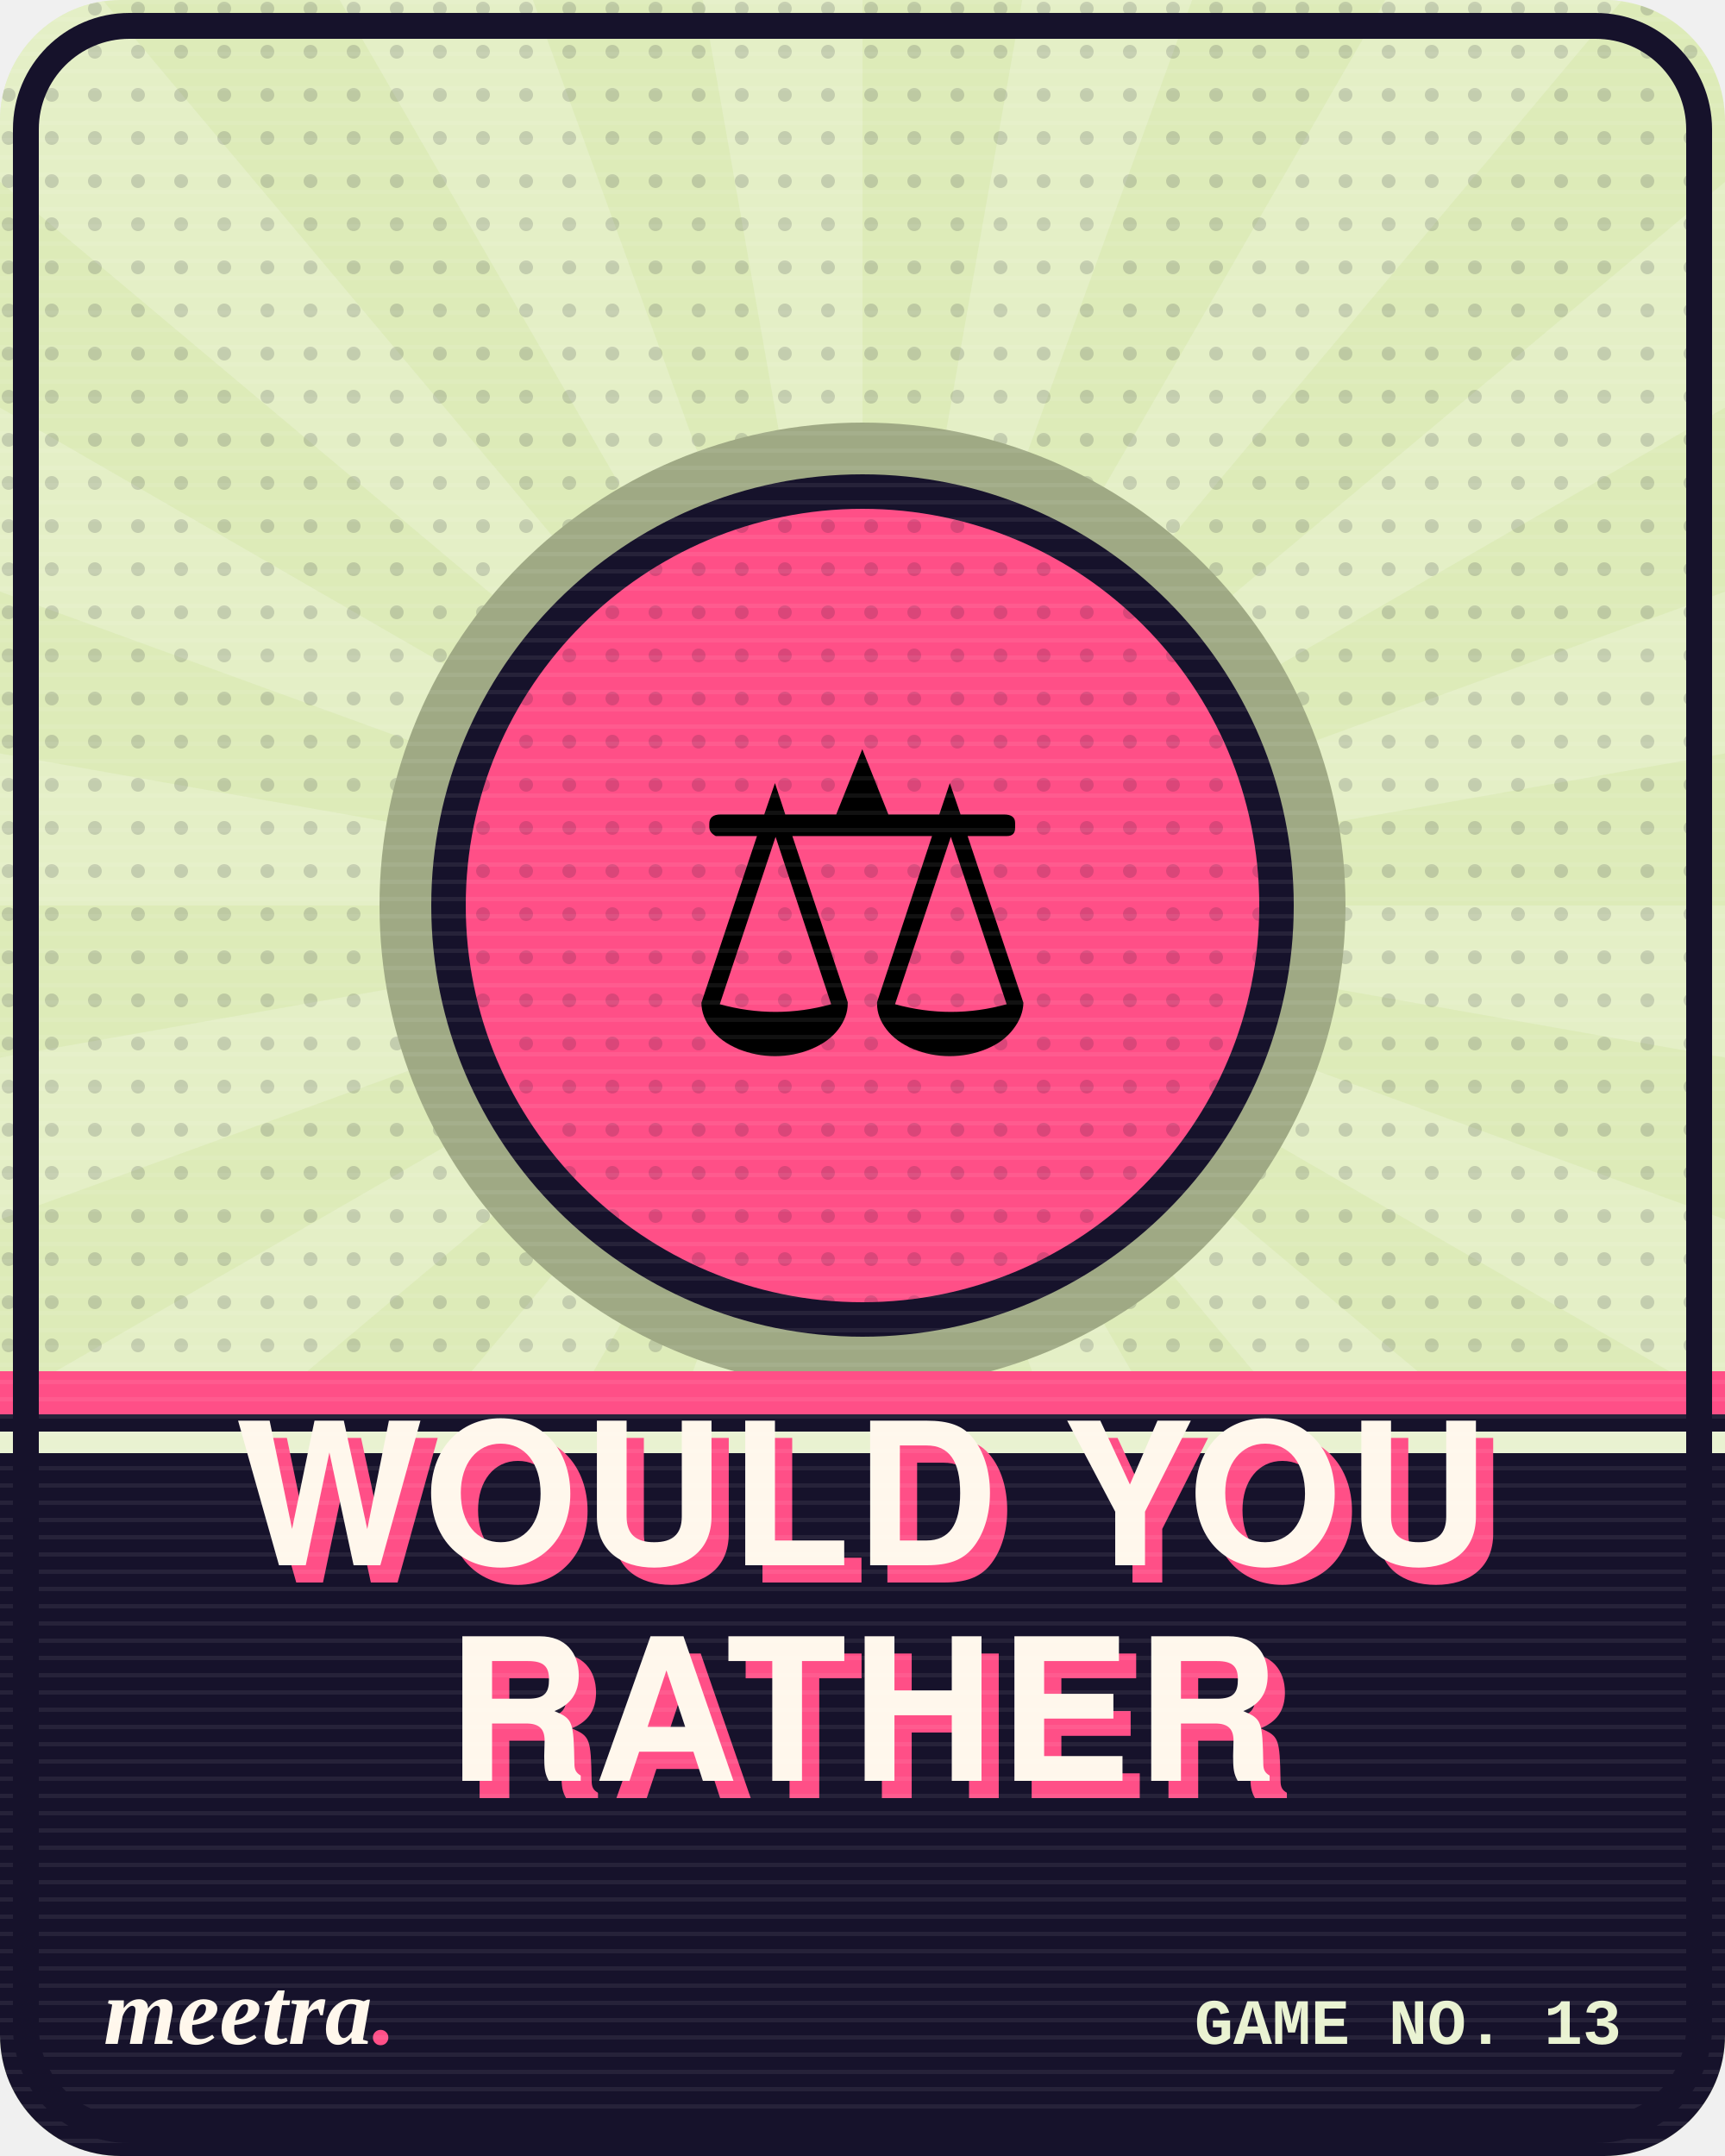
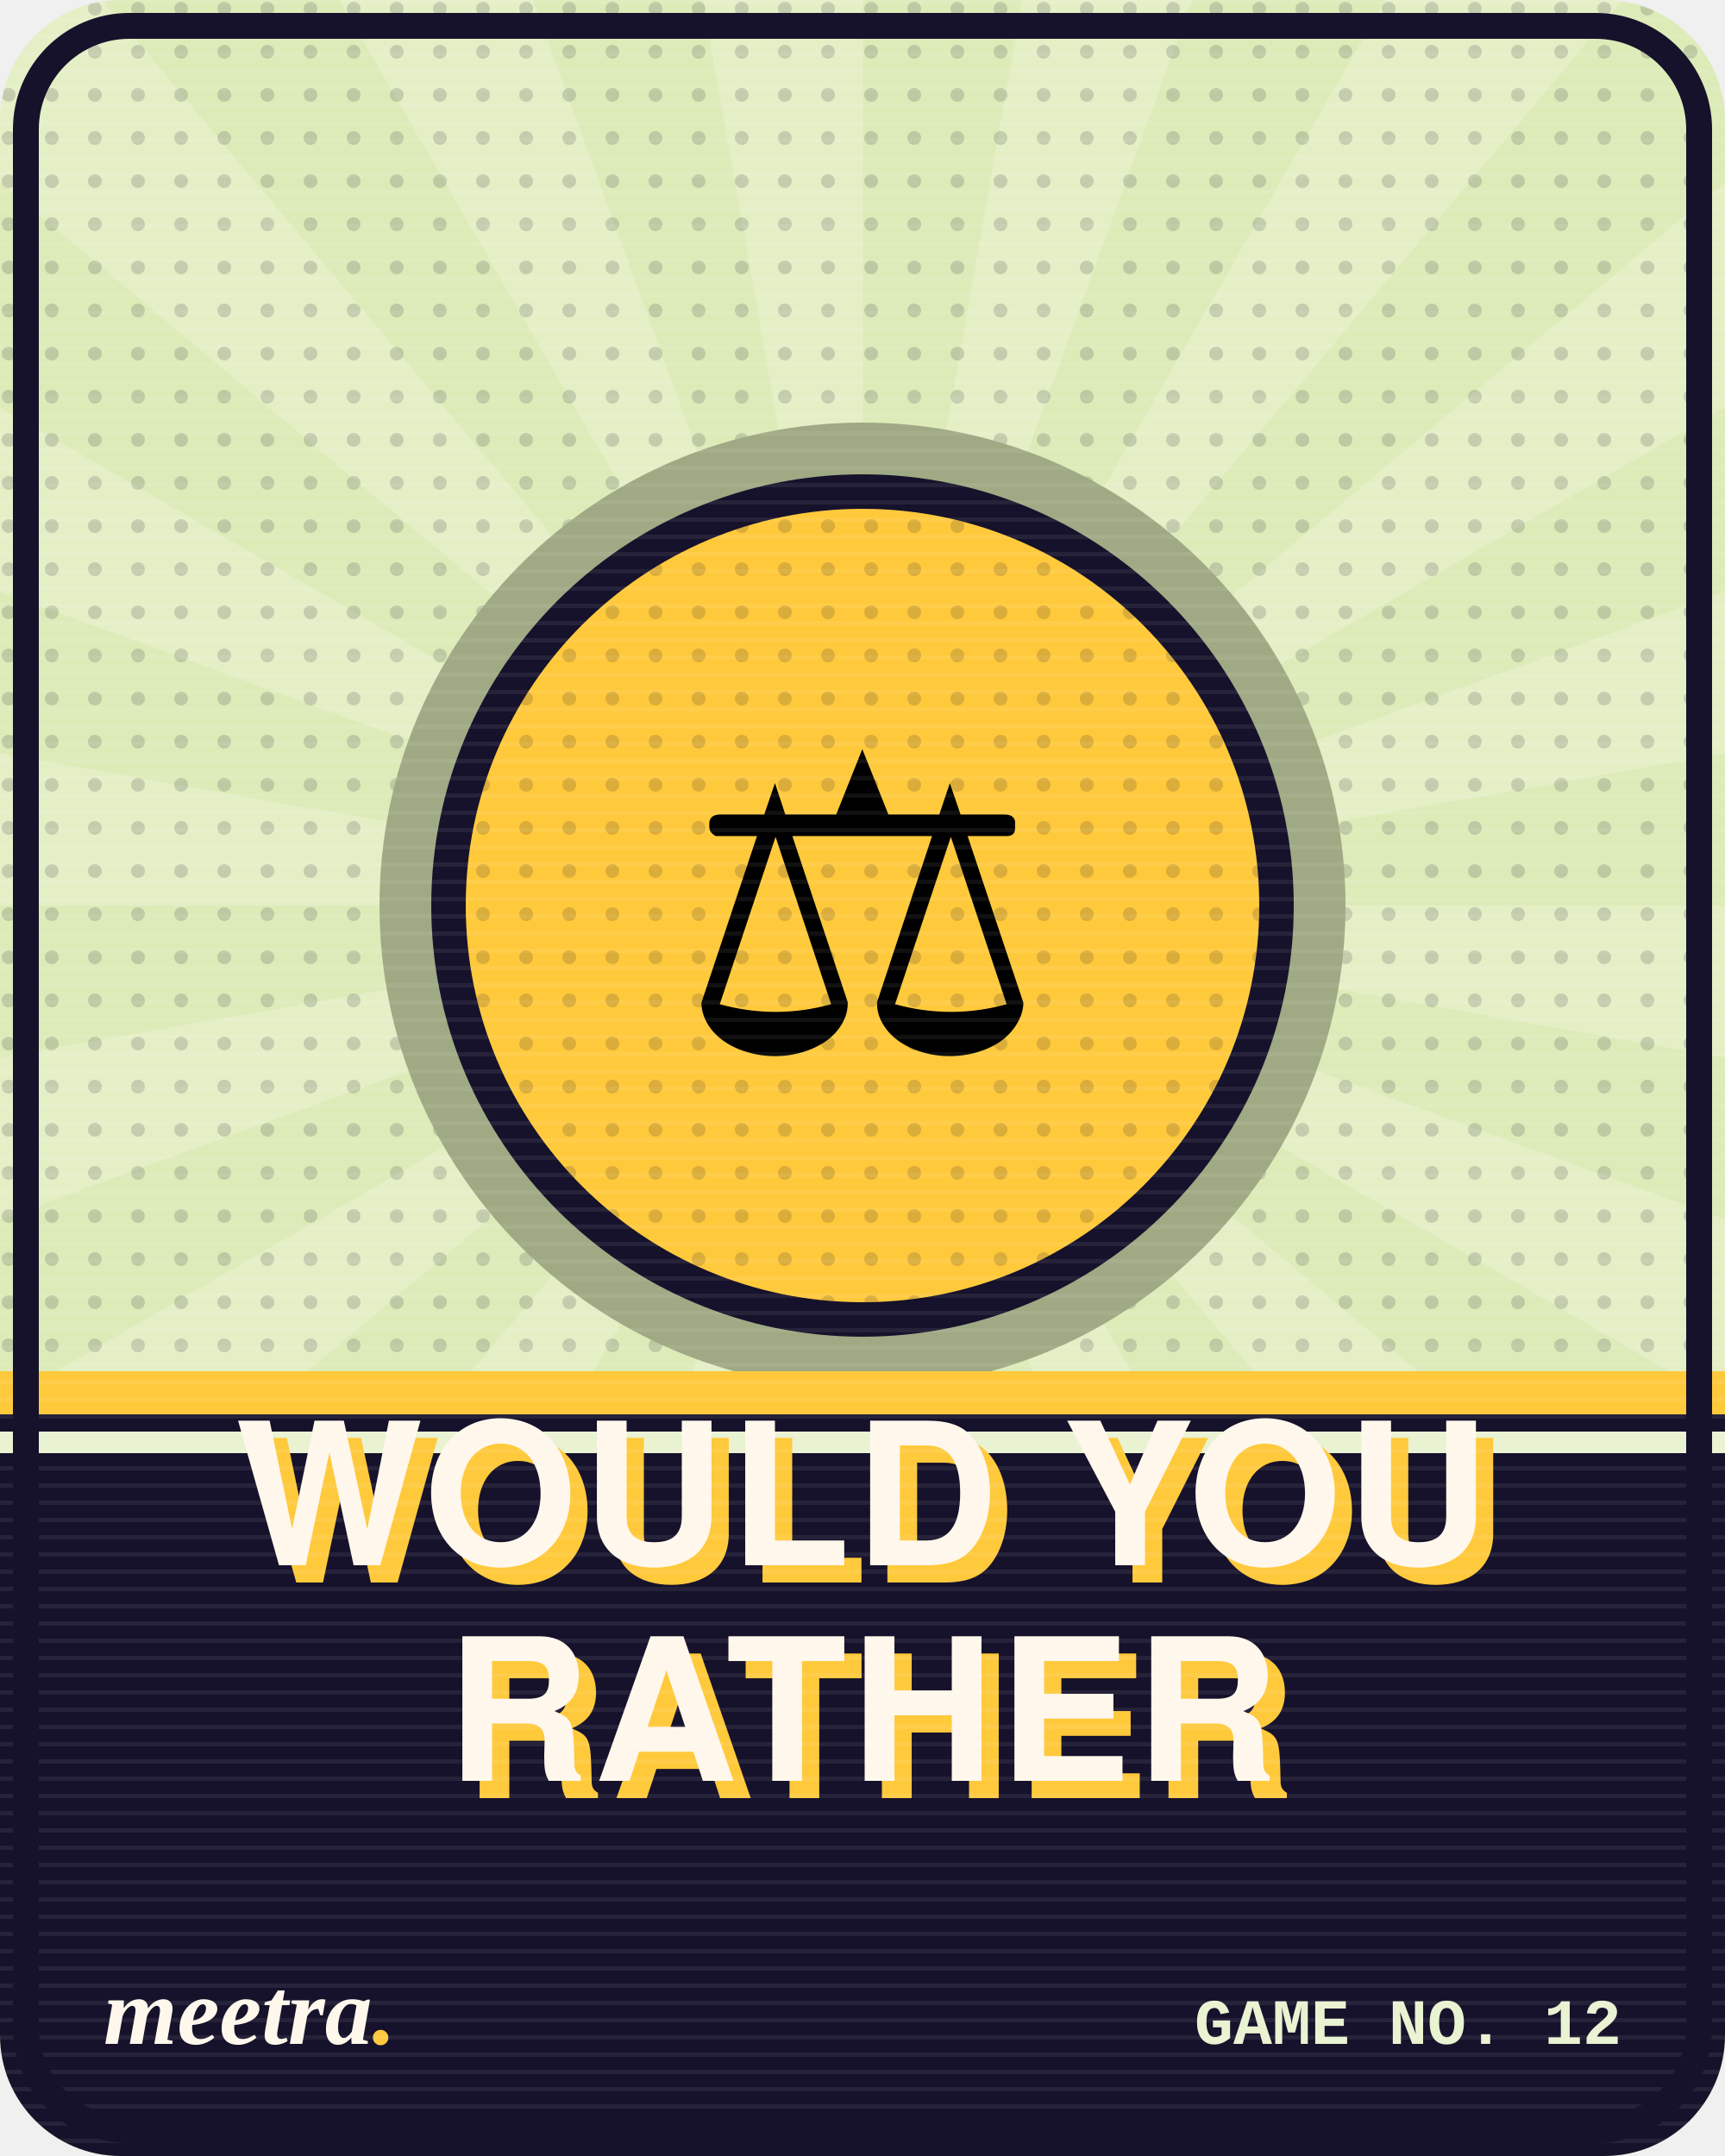
<svg xmlns="http://www.w3.org/2000/svg" viewBox="0 0 400 500" width="400" height="500">
  <defs>
    <pattern id="dots" width="10" height="10" patternUnits="userSpaceOnUse">
      <circle cx="2" cy="2" r="1.6" fill="#16122B" opacity=".16" />
    </pattern>
    <pattern id="scan" width="4" height="4" patternUnits="userSpaceOnUse">
      <rect width="4" height="1" fill="#fff" opacity=".07" />
    </pattern>
    <clipPath id="card">
      <rect x="0" y="0" width="400" height="500" rx="28" />
    </clipPath>
  </defs>
  <g clip-path="url(#card)">
    <rect width="400" height="500" fill="#DDEBB8" />
    <g fill="#e9f2d1" opacity=".55">
      <path d="M200 210 L900 210 L889.365 331.554 Z" />
      <path d="M200 210 L857.785 449.414 L806.218 560 Z" />
      <path d="M200 210 L736.231 659.951 L649.951 746.231 Z" />
      <path d="M200 210 L550 816.218 L439.414 867.785 Z" />
      <path d="M200 210 L321.554 899.365 L200 910 Z" />
      <path d="M200 210 L78.446 899.365 L-39.414 867.785 Z" />
      <path d="M200 210 L-150 816.218 L-249.951 746.231 Z" />
      <path d="M200 210 L-336.231 659.951 L-406.218 560 Z" />
      <path d="M200 210 L-457.785 449.414 L-489.365 331.554 Z" />
      <path d="M200 210 L-500 210 L-489.365 88.446 Z" />
      <path d="M200 210 L-457.785 -29.414 L-406.218 -140 Z" />
      <path d="M200 210 L-336.231 -239.951 L-249.951 -326.231 Z" />
      <path d="M200 210 L-150 -396.218 L-39.414 -447.785 Z" />
      <path d="M200 210 L78.446 -479.365 L200 -490 Z" />
      <path d="M200 210 L321.554 -479.365 L439.414 -447.785 Z" />
      <path d="M200 210 L550 -396.218 L649.951 -326.231 Z" />
      <path d="M200 210 L736.231 -239.951 L806.218 -140 Z" />
      <path d="M200 210 L857.785 -29.414 L889.365 88.446 Z" />
    </g>
    <rect width="400" height="500" fill="url(#dots)" />
    <circle cx="200" cy="210" r="112" fill="#9fa984" />
    <circle cx="200" cy="210" r="100" fill="#16122B" />
-     <circle cx="200" cy="210" r="92" fill="#FF4F87" />
+     <circle cx="200" cy="210" r="92" fill="#FFC93C" />
    <circle cx="200" cy="210" r="92" fill="url(#dots)" />
    <text x="200" y="244" font-size="96" text-anchor="middle" font-family="'Apple Color Emoji','Segoe UI Emoji','Noto Color Emoji',sans-serif">⚖️</text>
    <rect x="0" y="318" width="400" height="182" fill="#16122B" />
-     <rect x="0" y="318" width="400" height="10" fill="#FF4F87" />
+     <rect x="0" y="318" width="400" height="10" fill="#FFC93C" />
    <rect x="0" y="332" width="400" height="5" fill="#e9f2d1" />
    <g font-family="'Arial Black','Archivo Black',Impact,'Helvetica Neue',sans-serif" font-weight="900" font-size="46" text-anchor="middle" letter-spacing="1">
-       <g fill="#FF4F87" transform="translate(4 4)">
+       <g fill="#FFC93C" transform="translate(4 4)">
        <text x="200" y="363">WOULD YOU</text>
        <text x="200" y="413">RATHER</text>
      </g>
      <g fill="#FFF7EC">
        <text x="200" y="363">WOULD YOU</text>
        <text x="200" y="413">RATHER</text>
      </g>
    </g>
-     <text x="24" y="474" font-family="Georgia,'Times New Roman',serif" font-style="italic" font-weight="700" font-size="22" fill="#FFF7EC">meetra<tspan fill="#FF4F87">.</tspan>
+     <text x="24" y="474" font-family="Georgia,'Times New Roman',serif" font-style="italic" font-weight="700" font-size="22" fill="#FFF7EC">meetra<tspan fill="#FFC93C">.</tspan>
    </text>
-     <text x="376" y="474" text-anchor="end" font-family="'Courier New',monospace" font-weight="700" font-size="15" fill="#e9f2d1">GAME NO. 13</text>
+     <text x="376" y="474" text-anchor="end" font-family="'Courier New',monospace" font-weight="700" font-size="15" fill="#e9f2d1">GAME NO. 12</text>
    <rect width="400" height="500" fill="url(#scan)" />
    <rect x="6" y="6" width="388" height="488" rx="24" fill="none" stroke="#16122B" stroke-width="6" />
  </g>
</svg>
